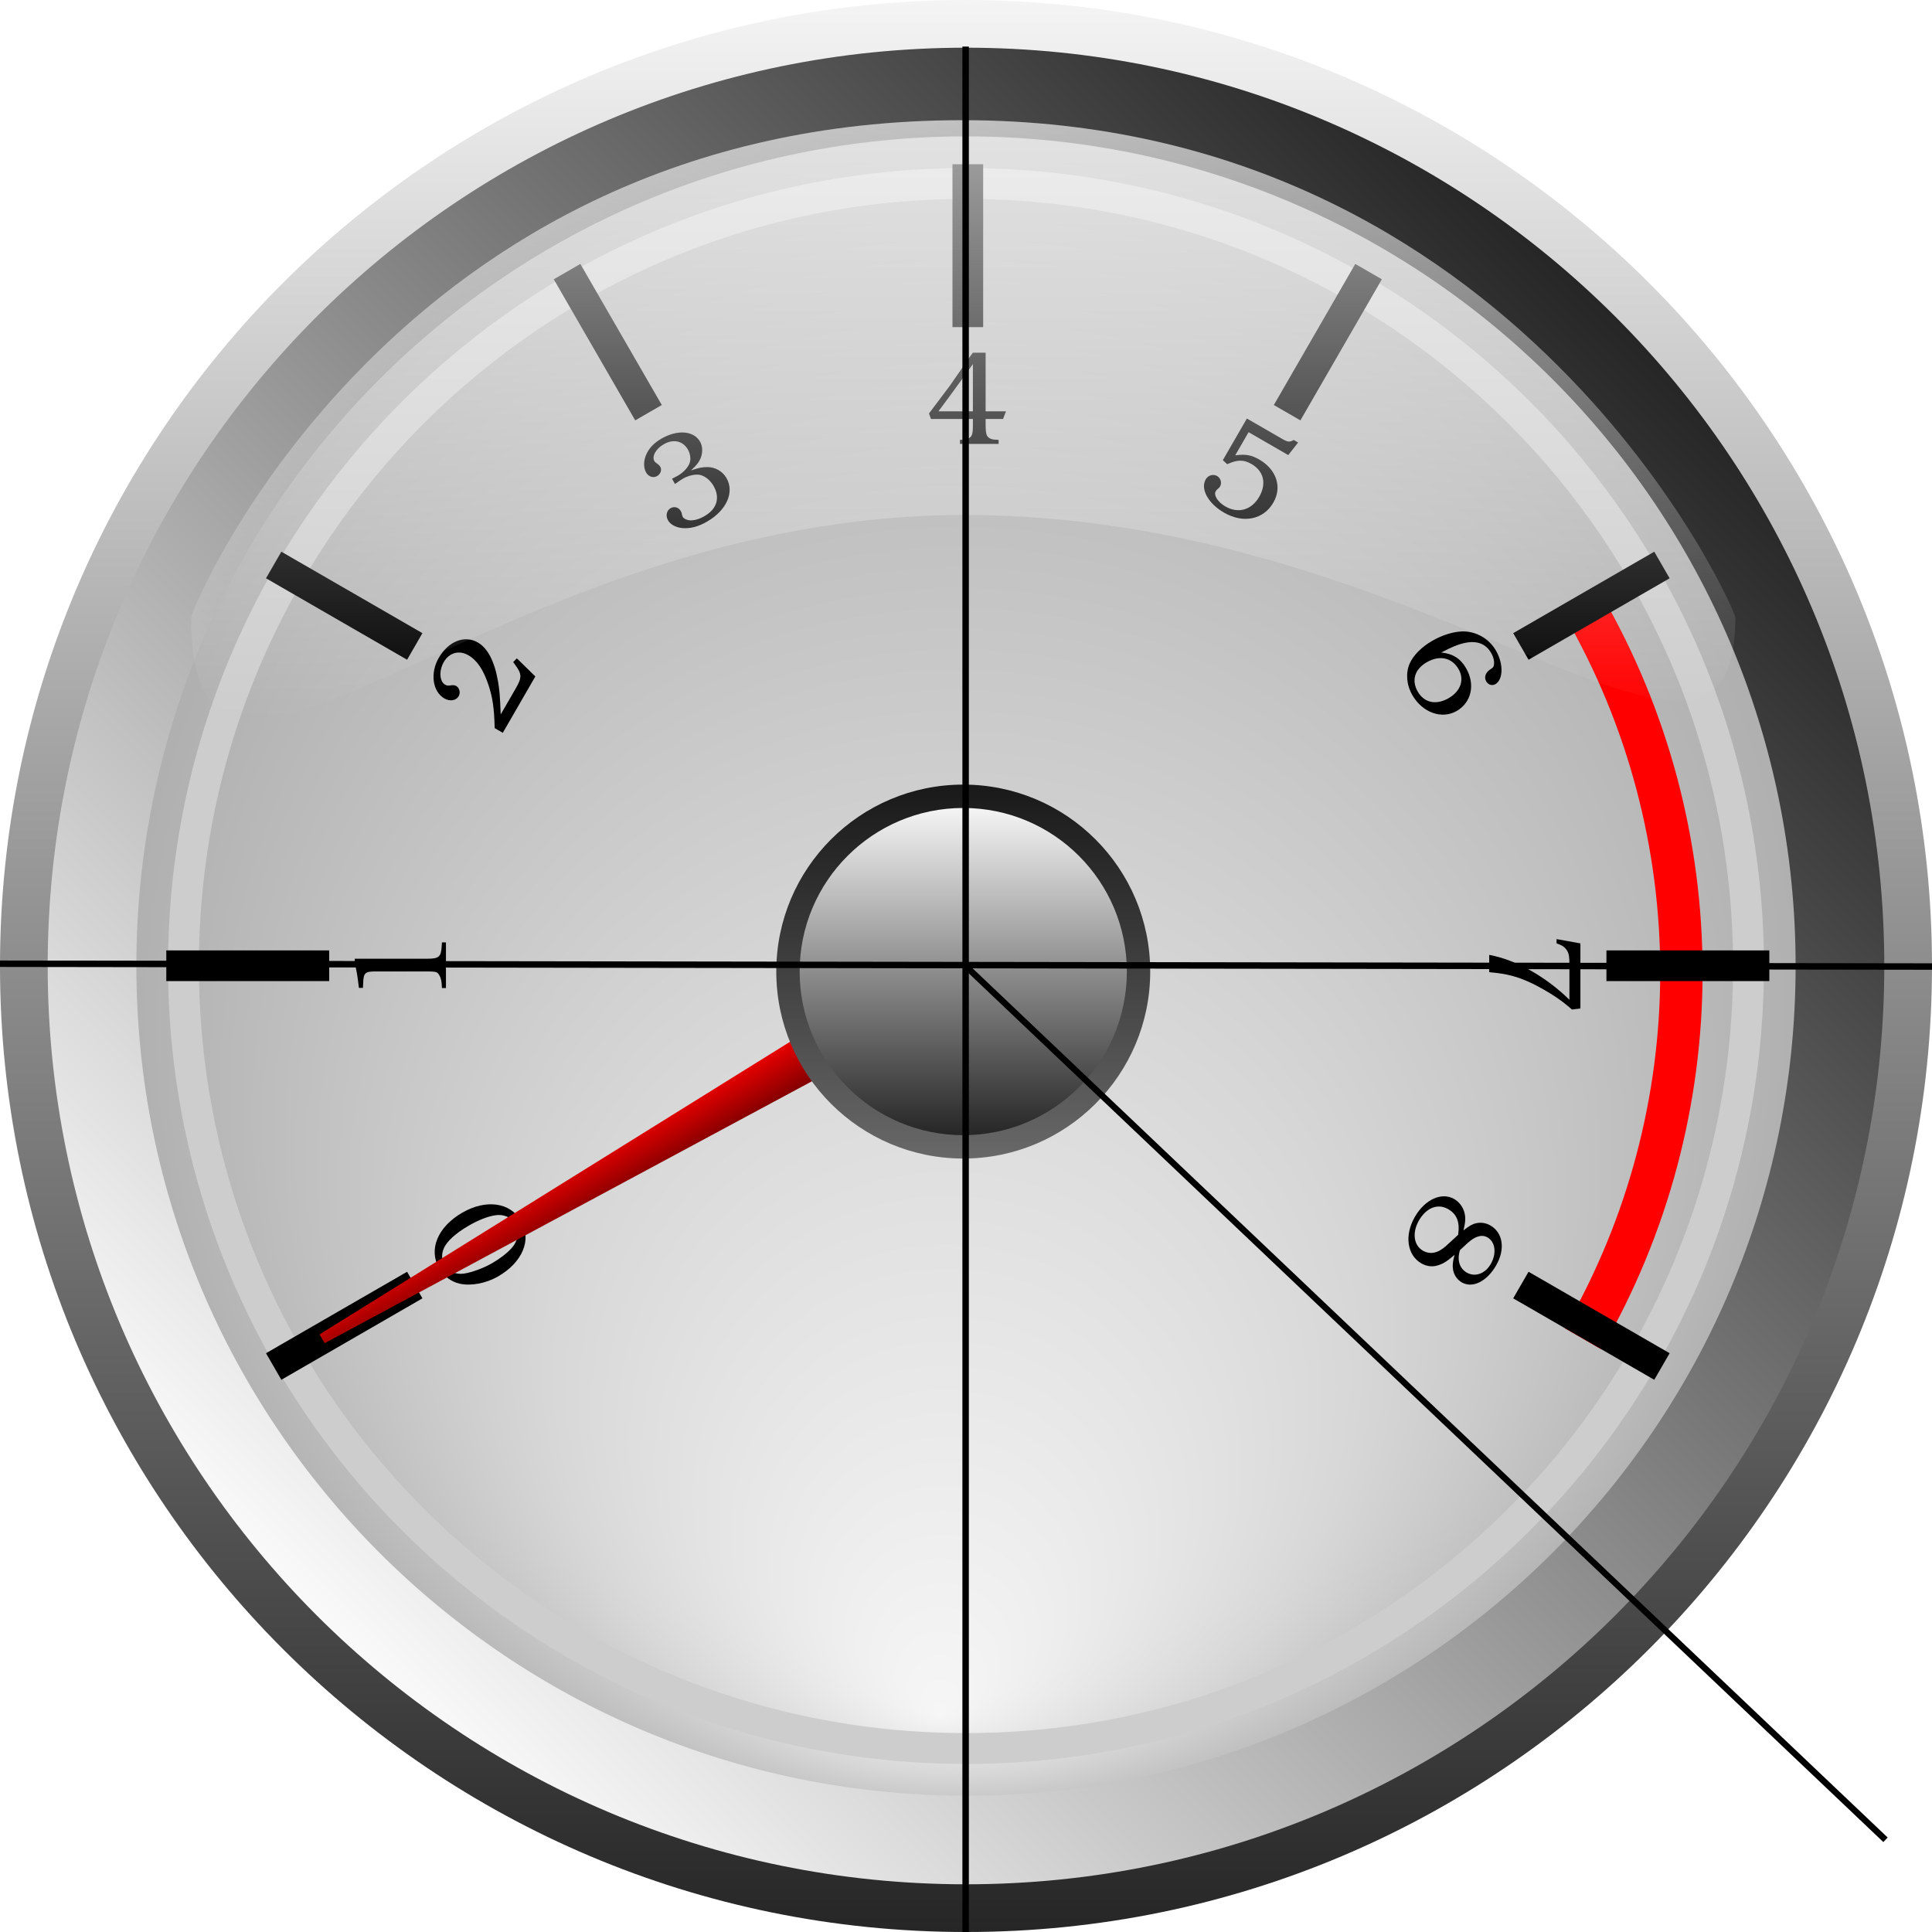
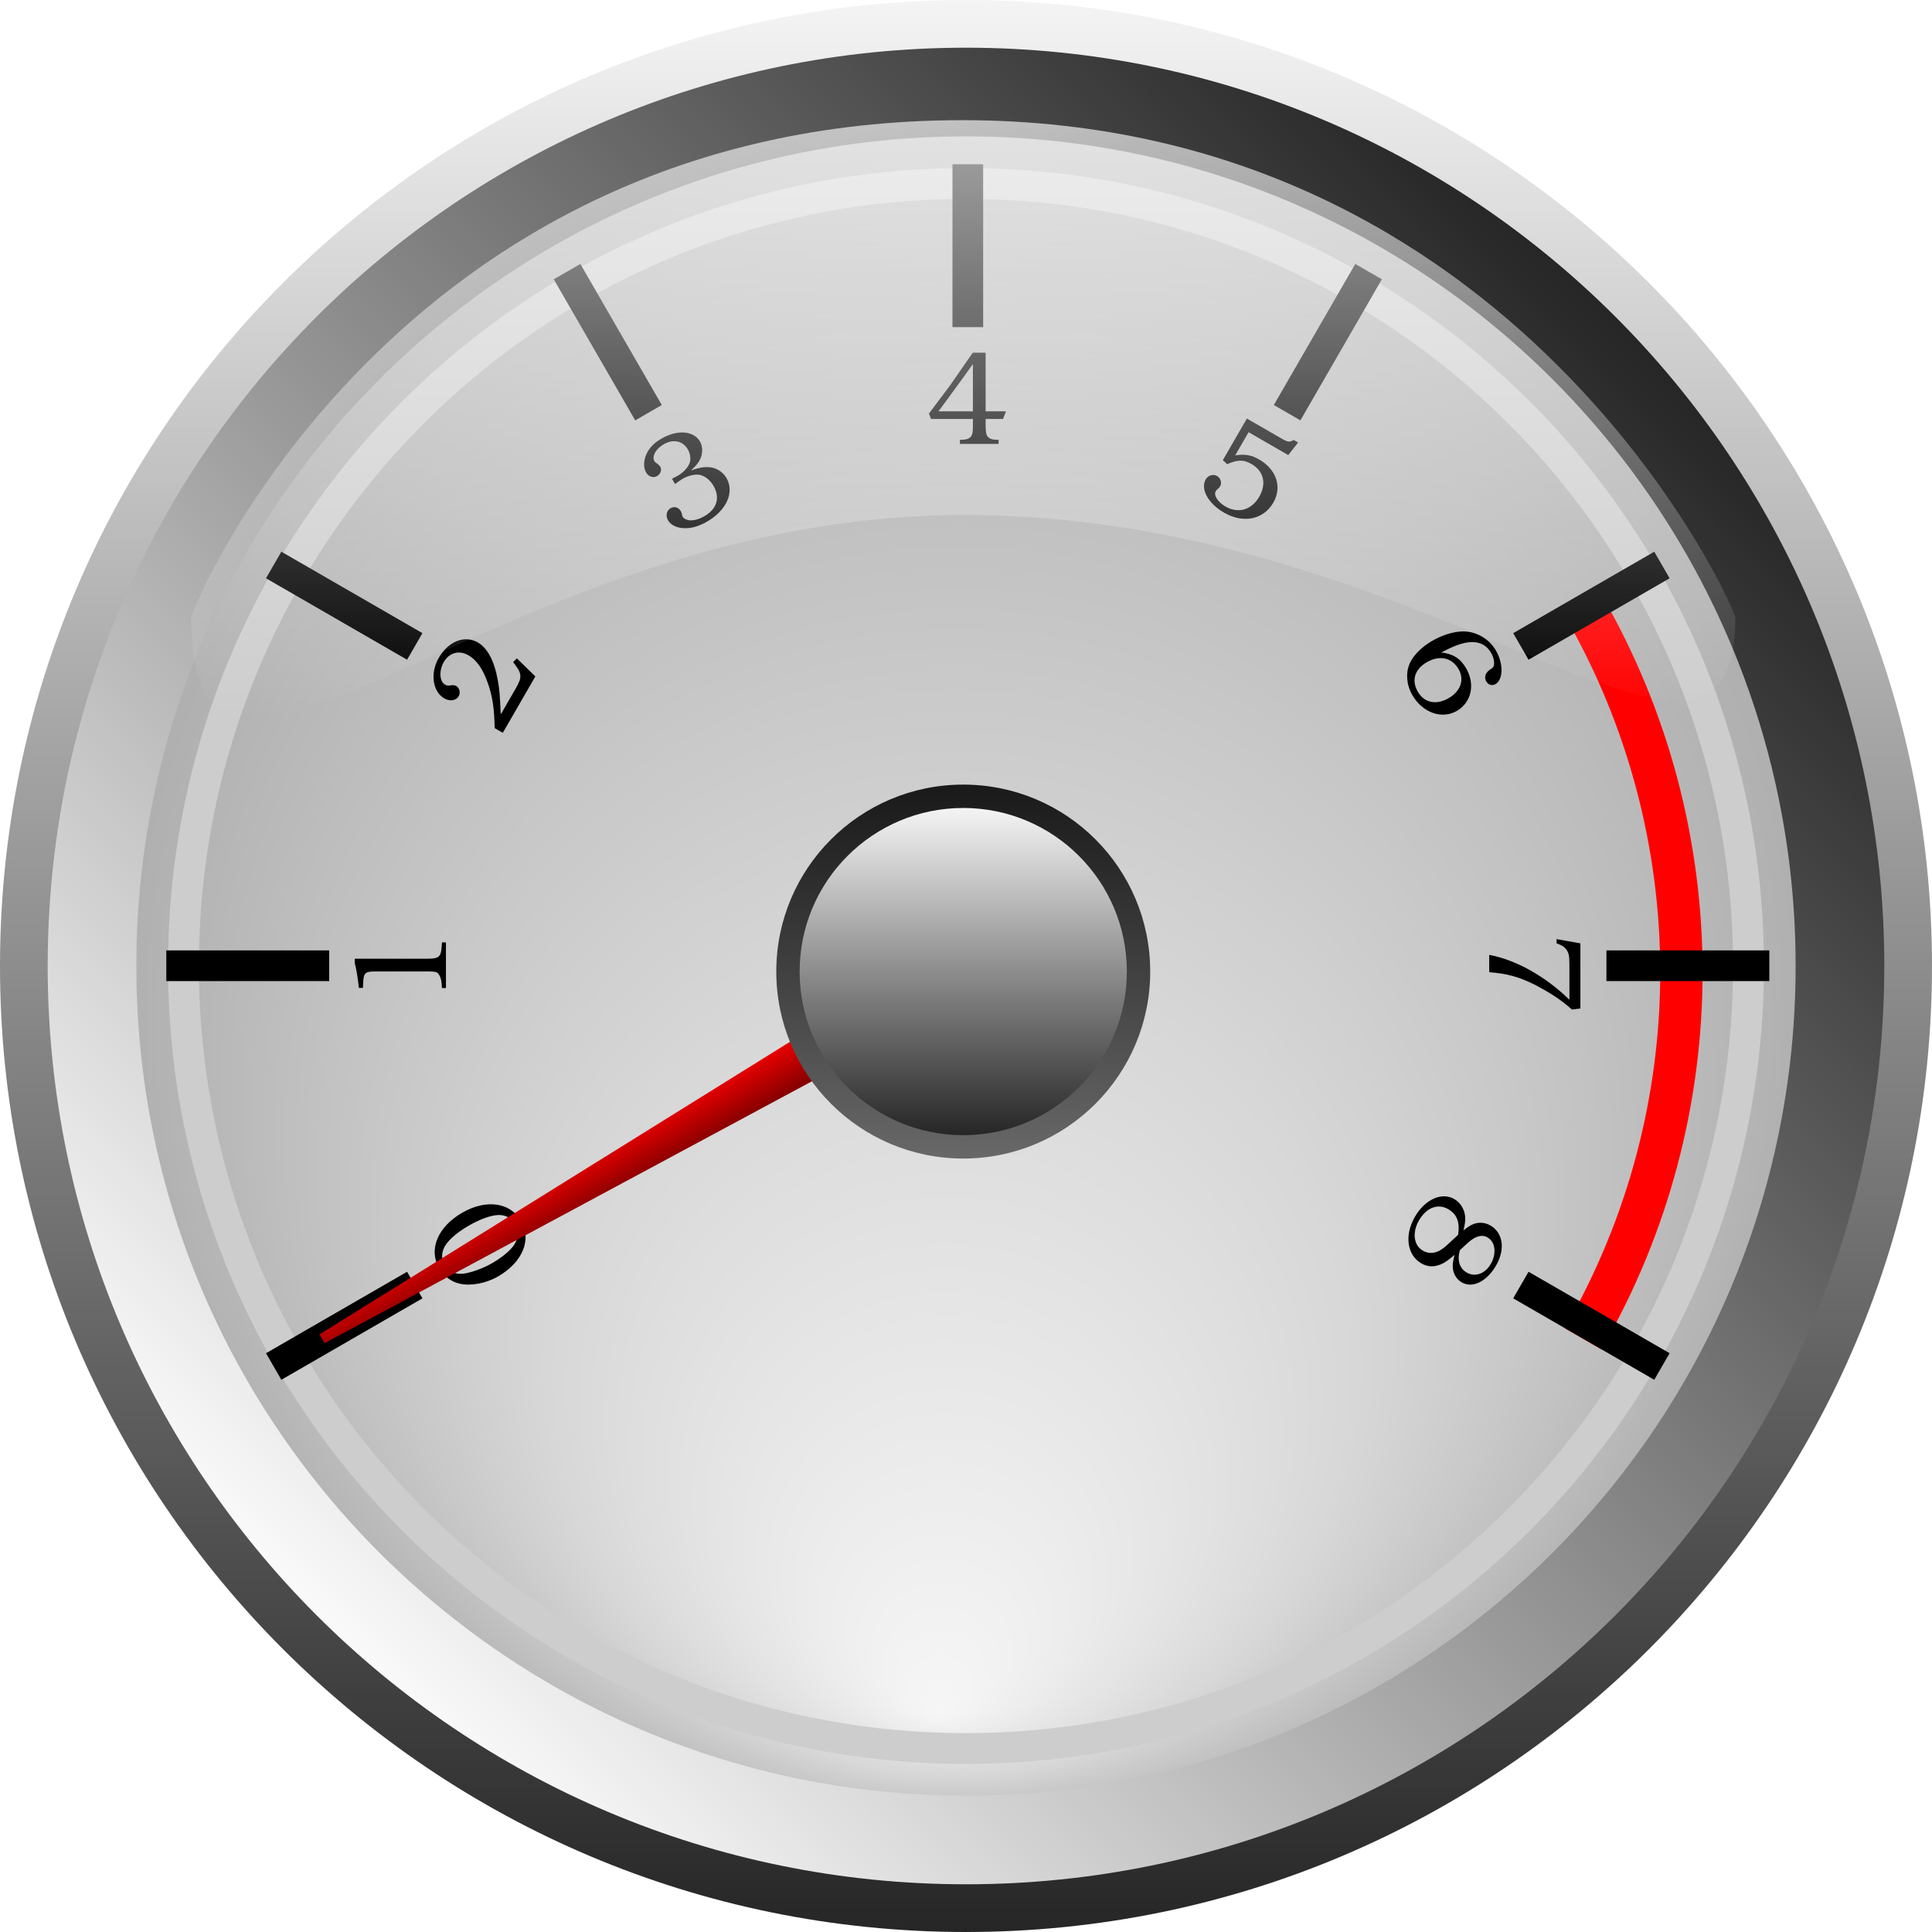
<svg xmlns="http://www.w3.org/2000/svg" xmlns:xlink="http://www.w3.org/1999/xlink" width="84.667mm" height="84.667mm" viewBox="0 0 300 300" id="svg5261" version="1.1">
  <defs id="defs5263">
    <linearGradient id="linearGradient8458">
      <stop style="stop-color:#f4f4f4;stop-opacity:1;" offset="0" id="stop8460" />
      <stop style="stop-color:#262626;stop-opacity:1;" offset="1" id="stop8462" />
    </linearGradient>
    <linearGradient id="linearGradient6492">
      <stop id="stop6494" offset="0" style="stop-color:#f6f6f6;stop-opacity:1;" />
      <stop style="stop-color:#d7d7d7;stop-opacity:1;" offset="0.46" id="stop6496" />
      <stop style="stop-color:#acacac;stop-opacity:1;" offset="1" id="stop6498" />
    </linearGradient>
    <linearGradient id="linearGradient8474">
      <stop id="stop8476" offset="0" style="stop-color:#262626;stop-opacity:1;" />
      <stop style="stop-color:#9d9d9d;stop-opacity:1;" offset="0.553" id="stop8482" />
      <stop id="stop8478" offset="1" style="stop-color:#ffffff;stop-opacity:1;" />
    </linearGradient>
    <linearGradient id="linearGradient8938">
      <stop id="stop8940" offset="0" style="stop-color:#750000;stop-opacity:1;" />
      <stop id="stop8942" offset="1" style="stop-color:#f60000;stop-opacity:1;" />
    </linearGradient>
    <linearGradient xlink:href="#linearGradient8928" id="linearGradient6625" gradientUnits="userSpaceOnUse" gradientTransform="matrix(2.206809,0,0,2.206809,18.42306,-664.9737)" x1="-29.837" y1="285.06" x2="-29.837" y2="342.606" />
    <linearGradient id="linearGradient8928">
      <stop id="stop8930" offset="0" style="stop-color:#ffffff;stop-opacity:0.892;" />
      <stop id="stop8932" offset="1" style="stop-color:#ffffff;stop-opacity:0;" />
    </linearGradient>
    <linearGradient xlink:href="#linearGradient4214" id="linearGradient6627" gradientUnits="userSpaceOnUse" x1="117.902" y1="390.995" x2="117.902" y2="433.057" />
    <linearGradient id="linearGradient4214">
      <stop id="stop4216" offset="0" style="stop-color:#191919;stop-opacity:1;" />
      <stop id="stop4218" offset="1" style="stop-color:#686868;stop-opacity:1;" />
    </linearGradient>
    <linearGradient xlink:href="#linearGradient8458" id="linearGradient6629" gradientUnits="userSpaceOnUse" x1="117.902" y1="390.995" x2="117.902" y2="433.057" />
    <linearGradient xlink:href="#linearGradient8458" id="linearGradient4282" gradientUnits="userSpaceOnUse" x1="173.948" y1="566.009" x2="287.511" y2="566.009" />
    <radialGradient xlink:href="#linearGradient6492" id="radialGradient4284" gradientUnits="userSpaceOnUse" gradientTransform="matrix(1.000001,0,0,1,-3.4359354e-4,0)" cx="230.73" cy="566.009" fx="229.005" fy="614.435" r="56.781" />
    <linearGradient xlink:href="#linearGradient8474" id="linearGradient4286" gradientUnits="userSpaceOnUse" x1="179.309" y1="598.827" x2="265.668" y2="512.469" />
    <linearGradient xlink:href="#linearGradient8938" id="linearGradient4371" gradientUnits="userSpaceOnUse" gradientTransform="matrix(-6.3004289e-8,-0.3962579,0.7359085,-5.7873485e-8,-146.4472,639.5056)" x1="164.034" y1="376.738" x2="176.652" y2="376.738" />
  </defs>
  <g id="layer_low" transform="translate(195.7143,20.49494)" style="display:inline">
    <g id="g4336">
      <g transform="matrix(0.9015801,0,0,0.9015801,-171.9355,-180.4499)" id="g5500">
        <circle r="56.781" cy="566.009" cx="230.73" style="fill:url(#linearGradient4282);fill-opacity:1;fill-rule:evenodd;stroke:none;stroke-width:4.2;stroke-linecap:round;stroke-linejoin:round;stroke-miterlimit:4;stroke-dasharray:none;stroke-dashoffset:0;stroke-opacity:1" id="path4394" transform="matrix(0,2.930104,-2.930104,0,1798.464,-332.2709)" />
        <circle r="56.781" cy="566.009" cx="230.73" transform="matrix(2.666795,0,0,2.666795,-475.3085,-1165.638)" id="path4406" style="fill:url(#radialGradient4284);fill-opacity:1;fill-rule:nonzero;stroke:none;stroke-width:4.2;stroke-linecap:round;stroke-linejoin:round;stroke-miterlimit:4;stroke-dasharray:none;stroke-dashoffset:0;stroke-opacity:1" />
        <circle r="56.781" cy="566.009" cx="230.73" transform="matrix(-2.650942,0,0,-2.650942,751.6507,1844.247)" id="path4408" style="fill:none;fill-opacity:1;fill-rule:evenodd;stroke:url(#linearGradient4286);stroke-width:5.761;stroke-linecap:round;stroke-linejoin:round;stroke-miterlimit:4;stroke-dasharray:none;stroke-dashoffset:0;stroke-opacity:1" />
        <circle r="50.714" cy="728.791" cx="120.714" style="opacity:1;fill:none;fill-opacity:1;fill-rule:nonzero;stroke:#cdcdcd;stroke-width:2;stroke-linecap:round;stroke-linejoin:miter;stroke-miterlimit:4;stroke-dasharray:none;stroke-dashoffset:0;stroke-opacity:1" id="path5455" transform="matrix(2.657459,0,0,2.657459,-180.7932,-1592.94)" />
      </g>
      <path style="fill:none;fill-opacity:1;fill-rule:evenodd;stroke:#ff0000;stroke-width:6.577;stroke-linecap:butt;stroke-linejoin:round;stroke-miterlimit:4;stroke-dasharray:none;stroke-dashoffset:0;stroke-opacity:1" id="path4416" d="m -50.112,-73.486 a 113.922,113.922 0 0 1 0,-113.922" transform="scale(-1,-1)" />
      <g transform="matrix(0.9015801,0,0,0.9015801,-375.1532,-483.1628)" id="g5525">
        <rect y="541.46" x="363.071" height="28.056" width="5.286" id="rect4410" style="fill:#000000;fill-opacity:1;fill-rule:nonzero;stroke:none;stroke-width:3;stroke-linecap:round;stroke-linejoin:round;stroke-miterlimit:4;stroke-dasharray:none;stroke-dashoffset:0;stroke-opacity:1" />
        <rect transform="matrix(0.8660254,-0.5,0.5,0.8660254,0,0)" style="fill:#000000;fill-opacity:1;fill-rule:nonzero;stroke:none;stroke-width:3;stroke-linecap:round;stroke-linejoin:round;stroke-miterlimit:4;stroke-dasharray:none;stroke-dashoffset:0;stroke-opacity:1" id="rect4412" width="5.286" height="28.056" x="-25.678" y="633.281" />
        <rect transform="matrix(0.5,-0.8660254,0.8660254,0.5,0,0)" y="518.425" x="-408.255" height="28.056" width="5.286" id="rect4414" style="fill:#000000;fill-opacity:1;fill-rule:nonzero;stroke:none;stroke-width:3;stroke-linecap:round;stroke-linejoin:round;stroke-miterlimit:4;stroke-dasharray:none;stroke-dashoffset:0;stroke-opacity:1" />
        <rect transform="matrix(0.5,-0.8660254,0.8660254,0.5,0,0)" style="fill:#000000;fill-opacity:1;fill-rule:nonzero;stroke:none;stroke-width:3;stroke-linecap:round;stroke-linejoin:round;stroke-miterlimit:4;stroke-dasharray:none;stroke-dashoffset:0;stroke-opacity:1" id="rect4418" width="5.286" height="28.056" x="-408.255" y="766.459" />
        <rect transform="matrix(0,-1,1,0,0,0)" style="fill:#000000;fill-opacity:1;fill-rule:nonzero;stroke:none;stroke-width:3;stroke-linecap:round;stroke-linejoin:round;stroke-miterlimit:4;stroke-dasharray:none;stroke-dashoffset:0;stroke-opacity:1" id="rect4420" width="5.286" height="28.056" x="-682.148" y="227.669" />
        <rect transform="matrix(0,-1,1,0,0,0)" y="475.703" x="-682.148" height="28.056" width="5.286" id="rect4422" style="fill:#000000;fill-opacity:1;fill-rule:nonzero;stroke:none;stroke-width:3;stroke-linecap:round;stroke-linejoin:round;stroke-miterlimit:4;stroke-dasharray:none;stroke-dashoffset:0;stroke-opacity:1" />
        <rect transform="matrix(-0.5,-0.8660254,0.8660254,-0.5,0,0)" y="-161.08" x="-773.969" height="28.056" width="5.286" id="rect4424" style="fill:#000000;fill-opacity:1;fill-rule:nonzero;stroke:none;stroke-width:3;stroke-linecap:round;stroke-linejoin:round;stroke-miterlimit:4;stroke-dasharray:none;stroke-dashoffset:0;stroke-opacity:1" />
        <rect transform="matrix(-0.5,-0.8660254,0.8660254,-0.5,0,0)" style="fill:#000000;fill-opacity:1;fill-rule:nonzero;stroke:none;stroke-width:3;stroke-linecap:round;stroke-linejoin:round;stroke-miterlimit:4;stroke-dasharray:none;stroke-dashoffset:0;stroke-opacity:1" id="rect4426" width="5.286" height="28.056" x="-773.969" y="86.954" />
        <rect transform="matrix(-0.8660254,-0.5,0.5,-0.8660254,0,0)" y="-295.623" x="-659.113" height="28.056" width="5.286" id="rect4428" style="fill:#000000;fill-opacity:1;fill-rule:nonzero;stroke:none;stroke-width:3;stroke-linecap:round;stroke-linejoin:round;stroke-miterlimit:4;stroke-dasharray:none;stroke-dashoffset:0;stroke-opacity:1" />
        <path style="fill:none;fill-opacity:1;fill-rule:evenodd;stroke:#000000;stroke-width:2.03;stroke-linecap:round;stroke-linejoin:round;stroke-miterlimit:4;stroke-dasharray:none;stroke-dashoffset:0;stroke-opacity:0" id="path4430" d="m 280.245,537.328 a 57.372,56.781 0 0 1 -20.482,77.655 57.372,56.781 0 0 1 -78.485,-20.186 57.372,56.781 0 0 1 20.31,-77.699 57.372,56.781 0 0 1 78.53,20.016" transform="matrix(-2.41662,0,0,-2.41662,924.379,2045.372)" />
        <path id="path4434" d="m 368.782,573.919 -2.191,0 -0.415,0.553 -3.529,5.097 -3.621,4.82 0.346,0.946 7.219,0 0,0.969 c 0,1.038 -0.046,1.499 -0.208,1.845 -0.184,0.415 -0.692,0.692 -1.268,0.738 l -0.761,0.046 0,0.692 6.665,0 0,-0.692 -0.761,-0.046 c -0.577,-0.046 -1.061,-0.323 -1.268,-0.738 -0.138,-0.346 -0.208,-0.83 -0.208,-1.845 l 0,-0.969 2.998,0 0.507,-1.315 -3.506,0 0,-10.101 m -2.191,10.101 -5.927,0 c 0.115,-0.184 0.231,-0.346 0.369,-0.507 l 1.43,-1.937 2.053,-2.814 2.076,-2.883 0,8.141" style="font-style:normal;font-variant:normal;font-weight:normal;font-stretch:normal;font-size:9.484px;line-height:125%;font-family:'URW Bookman L';-inkscape-font-specification:'URW Bookman L';text-align:start;writing-mode:lr-tb;text-anchor:start;fill:#000000;fill-opacity:1;stroke:none;stroke-width:1px;stroke-linecap:butt;stroke-linejoin:miter;stroke-opacity:1" />
        <path id="path4436" d="m 260.128,678.294 0,0.738 c 0.346,1.499 0.438,1.983 0.715,4.29 l 0.692,0 0.046,-0.922 c 0.069,-1.684 0.346,-1.914 2.168,-1.914 l 8.833,0 c 1.245,0 1.614,0.069 1.845,0.3 0.369,0.369 0.623,1.061 0.669,1.799 l 0.046,0.761 0.692,0 0,-7.864 -0.692,0 -0.046,0.738 c -0.115,1.753 -0.484,2.076 -2.468,2.076 l -12.5,0" style="font-style:normal;font-variant:normal;font-weight:normal;font-stretch:normal;font-size:9.484px;line-height:125%;font-family:'URW Bookman L';-inkscape-font-specification:'URW Bookman L';text-align:start;writing-mode:lr-tb;text-anchor:start;fill:#000000;fill-opacity:1;stroke:none;stroke-width:1px;stroke-linecap:butt;stroke-linejoin:miter;stroke-opacity:1" />
        <path id="path4438" d="m 288.047,626.564 -0.638,0.644 0.344,0.465 c 1.166,1.579 1.18,2.199 0.131,4.017 l -2.618,4.534 c -0.126,-3.242 -0.218,-4.28 -0.472,-5.732 -0.608,-3.467 -1.777,-5.686 -3.475,-6.666 -2.277,-1.315 -5.071,-0.211 -6.731,2.665 -1.511,2.616 -1.061,5.805 0.976,6.981 0.959,0.553 2.024,0.369 2.462,-0.39 0.346,-0.599 0.138,-1.438 -0.421,-1.761 -0.2,-0.115 -0.517,-0.165 -0.777,-0.129 -0.647,0.106 -0.821,0.085 -1.161,-0.111 -0.959,-0.553 -1.053,-2.419 -0.212,-3.877 0.946,-1.638 2.647,-2.094 4.225,-1.183 1.518,0.876 2.609,2.492 3.51,5.222 0.697,2.16 0.952,3.932 1.037,7.336 l 1.398,0.807 5.604,-9.707 -3.181,-3.115" style="font-style:normal;font-variant:normal;font-weight:normal;font-stretch:normal;font-size:9.484px;line-height:125%;font-family:'URW Bookman L';-inkscape-font-specification:'URW Bookman L';text-align:start;writing-mode:lr-tb;text-anchor:start;fill:#000000;fill-opacity:1;stroke:none;stroke-width:1px;stroke-linecap:butt;stroke-linejoin:miter;stroke-opacity:1" />
        <path id="path4440" d="m 449.55,729.304 c -0.332,1.22 -0.377,1.806 -0.266,2.536 0.162,0.919 0.702,1.737 1.501,2.198 1.857,1.072 4.317,-0.144 5.92,-2.92 1.603,-2.776 1.195,-5.621 -0.982,-6.878 -0.759,-0.438 -1.588,-0.571 -2.435,-0.394 -0.67,0.146 -1.226,0.464 -2.202,1.232 0.347,-1.477 0.39,-2.198 0.154,-3.08 -0.262,-0.977 -0.913,-1.832 -1.752,-2.316 -2.157,-1.245 -5.046,0.069 -6.776,3.065 -1.833,3.176 -1.357,6.593 1.12,8.023 0.879,0.507 1.894,0.641 2.81,0.344 0.925,-0.265 1.559,-0.671 2.909,-1.809 m 2.24,-2.035 c 1.301,-1.193 2.458,-1.537 3.437,-0.972 1.358,0.784 1.59,2.782 0.552,4.579 -0.969,1.678 -2.711,2.296 -4.129,1.478 -1.278,-0.738 -1.698,-2.179 -1.173,-3.873 l 1.313,-1.213 m -3.675,0.461 c -1.41,1.29 -2.77,1.57 -4.029,0.843 -1.598,-0.922 -1.868,-3.129 -0.669,-5.206 1.28,-2.217 3.257,-2.966 5.035,-1.94 1.498,0.865 2.035,2.24 1.708,4.421 l -2.045,1.882" style="font-style:normal;font-variant:normal;font-weight:normal;font-stretch:normal;font-size:9.484px;line-height:125%;font-family:'URW Bookman L';-inkscape-font-specification:'URW Bookman L';text-align:start;writing-mode:lr-tb;text-anchor:start;fill:#000000;fill-opacity:1;stroke:none;stroke-width:1px;stroke-linecap:butt;stroke-linejoin:miter;stroke-opacity:1" />
        <path id="path4442" d="m 315.285,596.532 c 0.773,-0.553 1.101,-0.769 1.34,-0.907 0.899,-0.519 2.019,-0.793 2.8,-0.685 0.927,0.13 1.892,0.878 2.492,1.917 1.176,2.037 0.59,3.974 -1.547,5.207 -0.879,0.507 -1.742,0.766 -2.508,0.729 -0.518,-0.021 -1.071,-0.287 -1.256,-0.607 -0.035,-0.06 -0.049,-0.131 -0.087,-0.243 -0.114,-0.52 -0.114,-0.52 -0.252,-0.76 -0.369,-0.639 -1.105,-0.853 -1.764,-0.473 -0.679,0.392 -0.861,1.323 -0.423,2.082 0.427,0.739 1.344,1.221 2.446,1.331 1.402,0.122 2.765,-0.238 4.283,-1.115 3.355,-1.937 4.749,-5.059 3.342,-7.495 -0.68,-1.178 -1.911,-1.879 -3.275,-1.891 -0.858,-0.011 -1.481,0.11 -2.838,0.573 0.989,-0.917 1.381,-1.436 1.67,-2.136 0.376,-0.963 0.343,-2.035 -0.118,-2.834 -1.084,-1.877 -3.897,-2.091 -6.653,-0.5 -1.198,0.692 -2.036,1.548 -2.523,2.549 -0.561,1.15 -0.61,2.403 -0.103,3.282 0.427,0.739 1.237,0.99 1.896,0.609 0.599,-0.346 0.845,-1.074 0.545,-1.593 -0.081,-0.14 -0.213,-0.277 -0.377,-0.422 -0.551,-0.401 -0.551,-0.401 -0.643,-0.561 -0.473,-0.819 0.245,-2.112 1.603,-2.896 1.658,-0.957 3.301,-0.601 4.178,0.917 0.392,0.679 0.531,1.611 0.31,2.244 -0.243,0.779 -1.057,1.675 -2.035,2.24 -0.16,0.092 -0.511,0.268 -1.022,0.537 l 0.519,0.899" style="font-style:normal;font-variant:normal;font-weight:normal;font-stretch:normal;font-size:9.484px;line-height:125%;font-family:'URW Bookman L';-inkscape-font-specification:'URW Bookman L';text-align:start;writing-mode:lr-tb;text-anchor:start;fill:#000000;fill-opacity:1;stroke:none;stroke-width:1px;stroke-linecap:butt;stroke-linejoin:miter;stroke-opacity:1" />
        <path id="path4444" d="m 471.22,686.862 0,-11.208 -4.105,-0.738 0,0.738 c 0.876,0.3 1.268,0.53 1.637,0.992 0.461,0.6 0.577,1.13 0.577,2.675 l 0,6.042 c -4.128,-4.036 -9.248,-6.896 -13.814,-7.726 l 0,2.975 c 3.16,0.277 4.935,0.761 7.588,2.03 2.883,1.476 4.82,2.768 6.665,4.405 l 1.453,-0.184" style="font-style:normal;font-variant:normal;font-weight:normal;font-stretch:normal;font-size:9.484px;line-height:125%;font-family:'URW Bookman L';-inkscape-font-specification:'URW Bookman L';text-align:start;writing-mode:lr-tb;text-anchor:start;fill:#000000;fill-opacity:1;stroke:none;stroke-width:1px;stroke-linecap:butt;stroke-linejoin:miter;stroke-opacity:1" />
        <path id="path4446" d="m 422.602,589.391 -0.759,-0.438 c -0.717,0.412 -1.014,0.373 -2.033,-0.215 l -6.032,-3.482 -4.14,7.17 0.744,0.696 c 1.794,-0.802 2.838,-0.811 4.197,-0.027 2.117,1.222 2.617,3.401 1.325,5.638 -1.326,2.297 -3.617,2.945 -5.834,1.665 -1.298,-0.75 -2.054,-1.931 -1.662,-2.611 l 0.147,-0.208 c 0.514,-0.475 0.514,-0.475 0.606,-0.635 0.346,-0.599 0.106,-1.43 -0.513,-1.787 -0.679,-0.392 -1.553,-0.124 -1.956,0.575 -0.957,1.658 0.422,4.158 3.138,5.727 3.335,1.926 6.808,1.215 8.504,-1.721 1.545,-2.676 0.549,-5.702 -2.427,-7.42 -1.338,-0.773 -2.421,-0.972 -4.142,-0.714 l 2.306,-3.995 6.831,3.944 1.7,-2.161" style="font-style:normal;font-variant:normal;font-weight:normal;font-stretch:normal;font-size:9.484px;line-height:125%;font-family:'URW Bookman L';-inkscape-font-specification:'URW Bookman L';text-align:start;writing-mode:lr-tb;text-anchor:start;fill:#000000;fill-opacity:1;stroke:none;stroke-width:1px;stroke-linecap:butt;stroke-linejoin:miter;stroke-opacity:1" />
        <path id="path4448" d="m 447.254,625.553 c 1.444,-0.727 1.544,-0.785 2.189,-1.051 3.095,-1.281 5.237,-0.893 6.401,1.124 0.45,0.779 0.614,1.616 0.453,2.215 -0.059,0.221 -0.176,0.341 -0.444,0.523 -0.939,0.542 -1.29,1.41 -0.851,2.169 0.346,0.599 1.019,0.796 1.578,0.474 1.358,-0.784 1.412,-3.505 0.097,-5.782 -1.199,-2.077 -3.456,-3.357 -5.819,-3.298 -1.619,0.056 -3.464,0.642 -5.162,1.622 -1.857,1.072 -3.25,2.489 -3.887,3.922 -0.708,1.634 -0.544,3.67 0.47,5.427 1.741,3.016 5.068,4.211 7.644,2.724 2.537,-1.464 3.218,-4.574 1.615,-7.35 -0.98,-1.698 -2.268,-2.499 -4.286,-2.718 m 2.982,2.859 c 1.049,1.818 0.383,3.8 -1.714,5.011 -2.137,1.234 -4.199,0.8 -5.306,-1.118 -1.13,-1.957 -0.532,-3.874 1.545,-5.073 2.197,-1.268 4.322,-0.817 5.475,1.18" style="font-style:normal;font-variant:normal;font-weight:normal;font-stretch:normal;font-size:9.484px;line-height:125%;font-family:'URW Bookman L';-inkscape-font-specification:'URW Bookman L';text-align:start;writing-mode:lr-tb;text-anchor:start;fill:#000000;fill-opacity:1;stroke:none;stroke-width:1px;stroke-linecap:butt;stroke-linejoin:miter;stroke-opacity:1" />
        <path id="path4450" d="m 274.666,731.629 c 0.761,1.318 2.081,2.314 3.516,2.63 1.959,0.44 4.554,-0.046 6.631,-1.245 4.214,-2.433 5.83,-6.322 3.974,-9.538 -1.857,-3.216 -6.036,-3.812 -10.13,-1.448 -4.254,2.456 -5.87,6.345 -3.991,9.601 m 0.913,-0.633 c -0.496,-0.859 -0.546,-1.868 -0.099,-2.846 0.507,-1.198 2.105,-2.627 4.282,-3.884 1.638,-0.946 3.263,-1.591 4.563,-1.782 1.432,-0.241 2.822,0.368 3.479,1.506 0.738,1.278 0.473,2.896 -0.699,4.185 -0.834,0.908 -1.98,1.782 -3.318,2.555 -1.498,0.865 -3.5,1.595 -4.872,1.801 -1.404,0.198 -2.668,-0.377 -3.337,-1.536" style="font-style:normal;font-variant:normal;font-weight:normal;font-stretch:normal;font-size:9.484px;line-height:125%;font-family:'URW Bookman L';-inkscape-font-specification:'URW Bookman L';text-align:start;writing-mode:lr-tb;text-anchor:start;fill:#000000;fill-opacity:1;stroke:none;stroke-width:1px;stroke-linecap:butt;stroke-linejoin:miter;stroke-opacity:1" />
      </g>
      <rect ry="0" rx="0" y="-13.46" x="-188.679" height="285.93" width="285.93" id="rect4480" style="fill:none;fill-opacity:1;fill-rule:nonzero;stroke:none;stroke-width:1.72;stroke-linecap:round;stroke-linejoin:miter;stroke-miterlimit:4;stroke-dasharray:none;stroke-dashoffset:0;stroke-opacity:1" />
    </g>
  </g>
  <g transform="translate(195.7143,20.49494)" id="layer_main" style="display:inline">
    <g id="g6641" transform="matrix(1.539274,-0.8887004,0.8887004,1.539274,-805.4157,-605.8457)">
      <path id="path6643" d="m 98.298,572.526 0,-0.885 65,-2.135 1e-5,5 -65,-1.979 z" style="fill:url(#linearGradient4371);fill-opacity:1;fill-rule:nonzero;stroke:none;stroke-width:3;stroke-linecap:round;stroke-linejoin:round;stroke-miterlimit:4;stroke-dashoffset:0;stroke-opacity:1" />
      <path style="fill:none;fill-opacity:1;fill-rule:nonzero;stroke:none;stroke-width:3;stroke-linecap:round;stroke-linejoin:round;stroke-miterlimit:4;stroke-dashoffset:0;stroke-opacity:1" d="m 228.298,571.485 0,0.885 -65,2.135 -1e-5,-5 65,1.979 z" id="path6645" />
    </g>
  </g>
  <g id="layer_high" transform="translate(195.7143,20.49494)" style="display:inline">
    <g transform="matrix(1.626981,0,0,1.626981,-316.7694,-543.0993)" id="g6725">
      <circle r="21.031" cy="412.026" cx="117.902" id="circle6727" style="opacity:1;fill:url(#linearGradient6627);fill-opacity:1;fill-rule:nonzero;stroke:none;stroke-width:3;stroke-linecap:round;stroke-linejoin:round;stroke-miterlimit:4;stroke-dasharray:none;stroke-dashoffset:0;stroke-opacity:1" transform="matrix(0.8484848,0,0,0.8484848,66.29919,64.34013)" />
      <circle r="21.031" cy="412.026" cx="117.902" style="opacity:1;fill:url(#linearGradient6629);fill-opacity:1;fill-rule:nonzero;stroke:none;stroke-width:3;stroke-linecap:round;stroke-linejoin:round;stroke-miterlimit:4;stroke-dasharray:none;stroke-dashoffset:0;stroke-opacity:1" id="circle6729" transform="matrix(0.7424242,0,0,0.7424242,78.80392,108.0399)" />
    </g>
    <path id="path6723" d="m 73.748,75.415 c 0,36.42 -46.74,-15.943 -119.716,-15.943 -72.976,0 -120.064,58.865 -120.064,15.943 0,-1.5 31.711,-77.248 119.76,-77.248 86.456,0 120.02,75.813 120.02,77.248 z" style="fill:url(#linearGradient6625);fill-opacity:1;fill-rule:nonzero;stroke:none;stroke-width:3;stroke-linecap:round;stroke-linejoin:round;stroke-miterlimit:4;stroke-dashoffset:0;stroke-opacity:1" />
    <rect style="fill:none;fill-opacity:1;fill-rule:nonzero;stroke:none;stroke-width:1.72;stroke-linecap:round;stroke-linejoin:miter;stroke-miterlimit:4;stroke-dasharray:none;stroke-dashoffset:0;stroke-opacity:1" id="rect6731" width="285.93" height="285.93" x="-188.679" y="-13.46" rx="0" ry="0" />
  </g>
-   <g id="layer_hidden" style="display:inline">
-     <path style="display:inline;fill:none;fill-rule:evenodd;stroke:#000000;stroke-width:0.976px;stroke-linecap:butt;stroke-linejoin:miter;stroke-opacity:1" d="M 149.864,149.929 292.779,285.68" id="pointer" />
-     <path style="display:inline;fill:none;fill-rule:evenodd;stroke:#000000;stroke-width:1px;stroke-linecap:butt;stroke-linejoin:miter;stroke-opacity:1" d="m 149.942,322.402 0,-315.168" id="path8168" />
-     <path style="display:inline;fill:none;fill-rule:evenodd;stroke:#000000;stroke-width:1px;stroke-linecap:butt;stroke-linejoin:miter;stroke-opacity:1" d="m -29.739,149.603 345.977,0.505" id="path8170" />
-   </g>
+   <g id="layer_hidden" style="display:inline" />
</svg>
